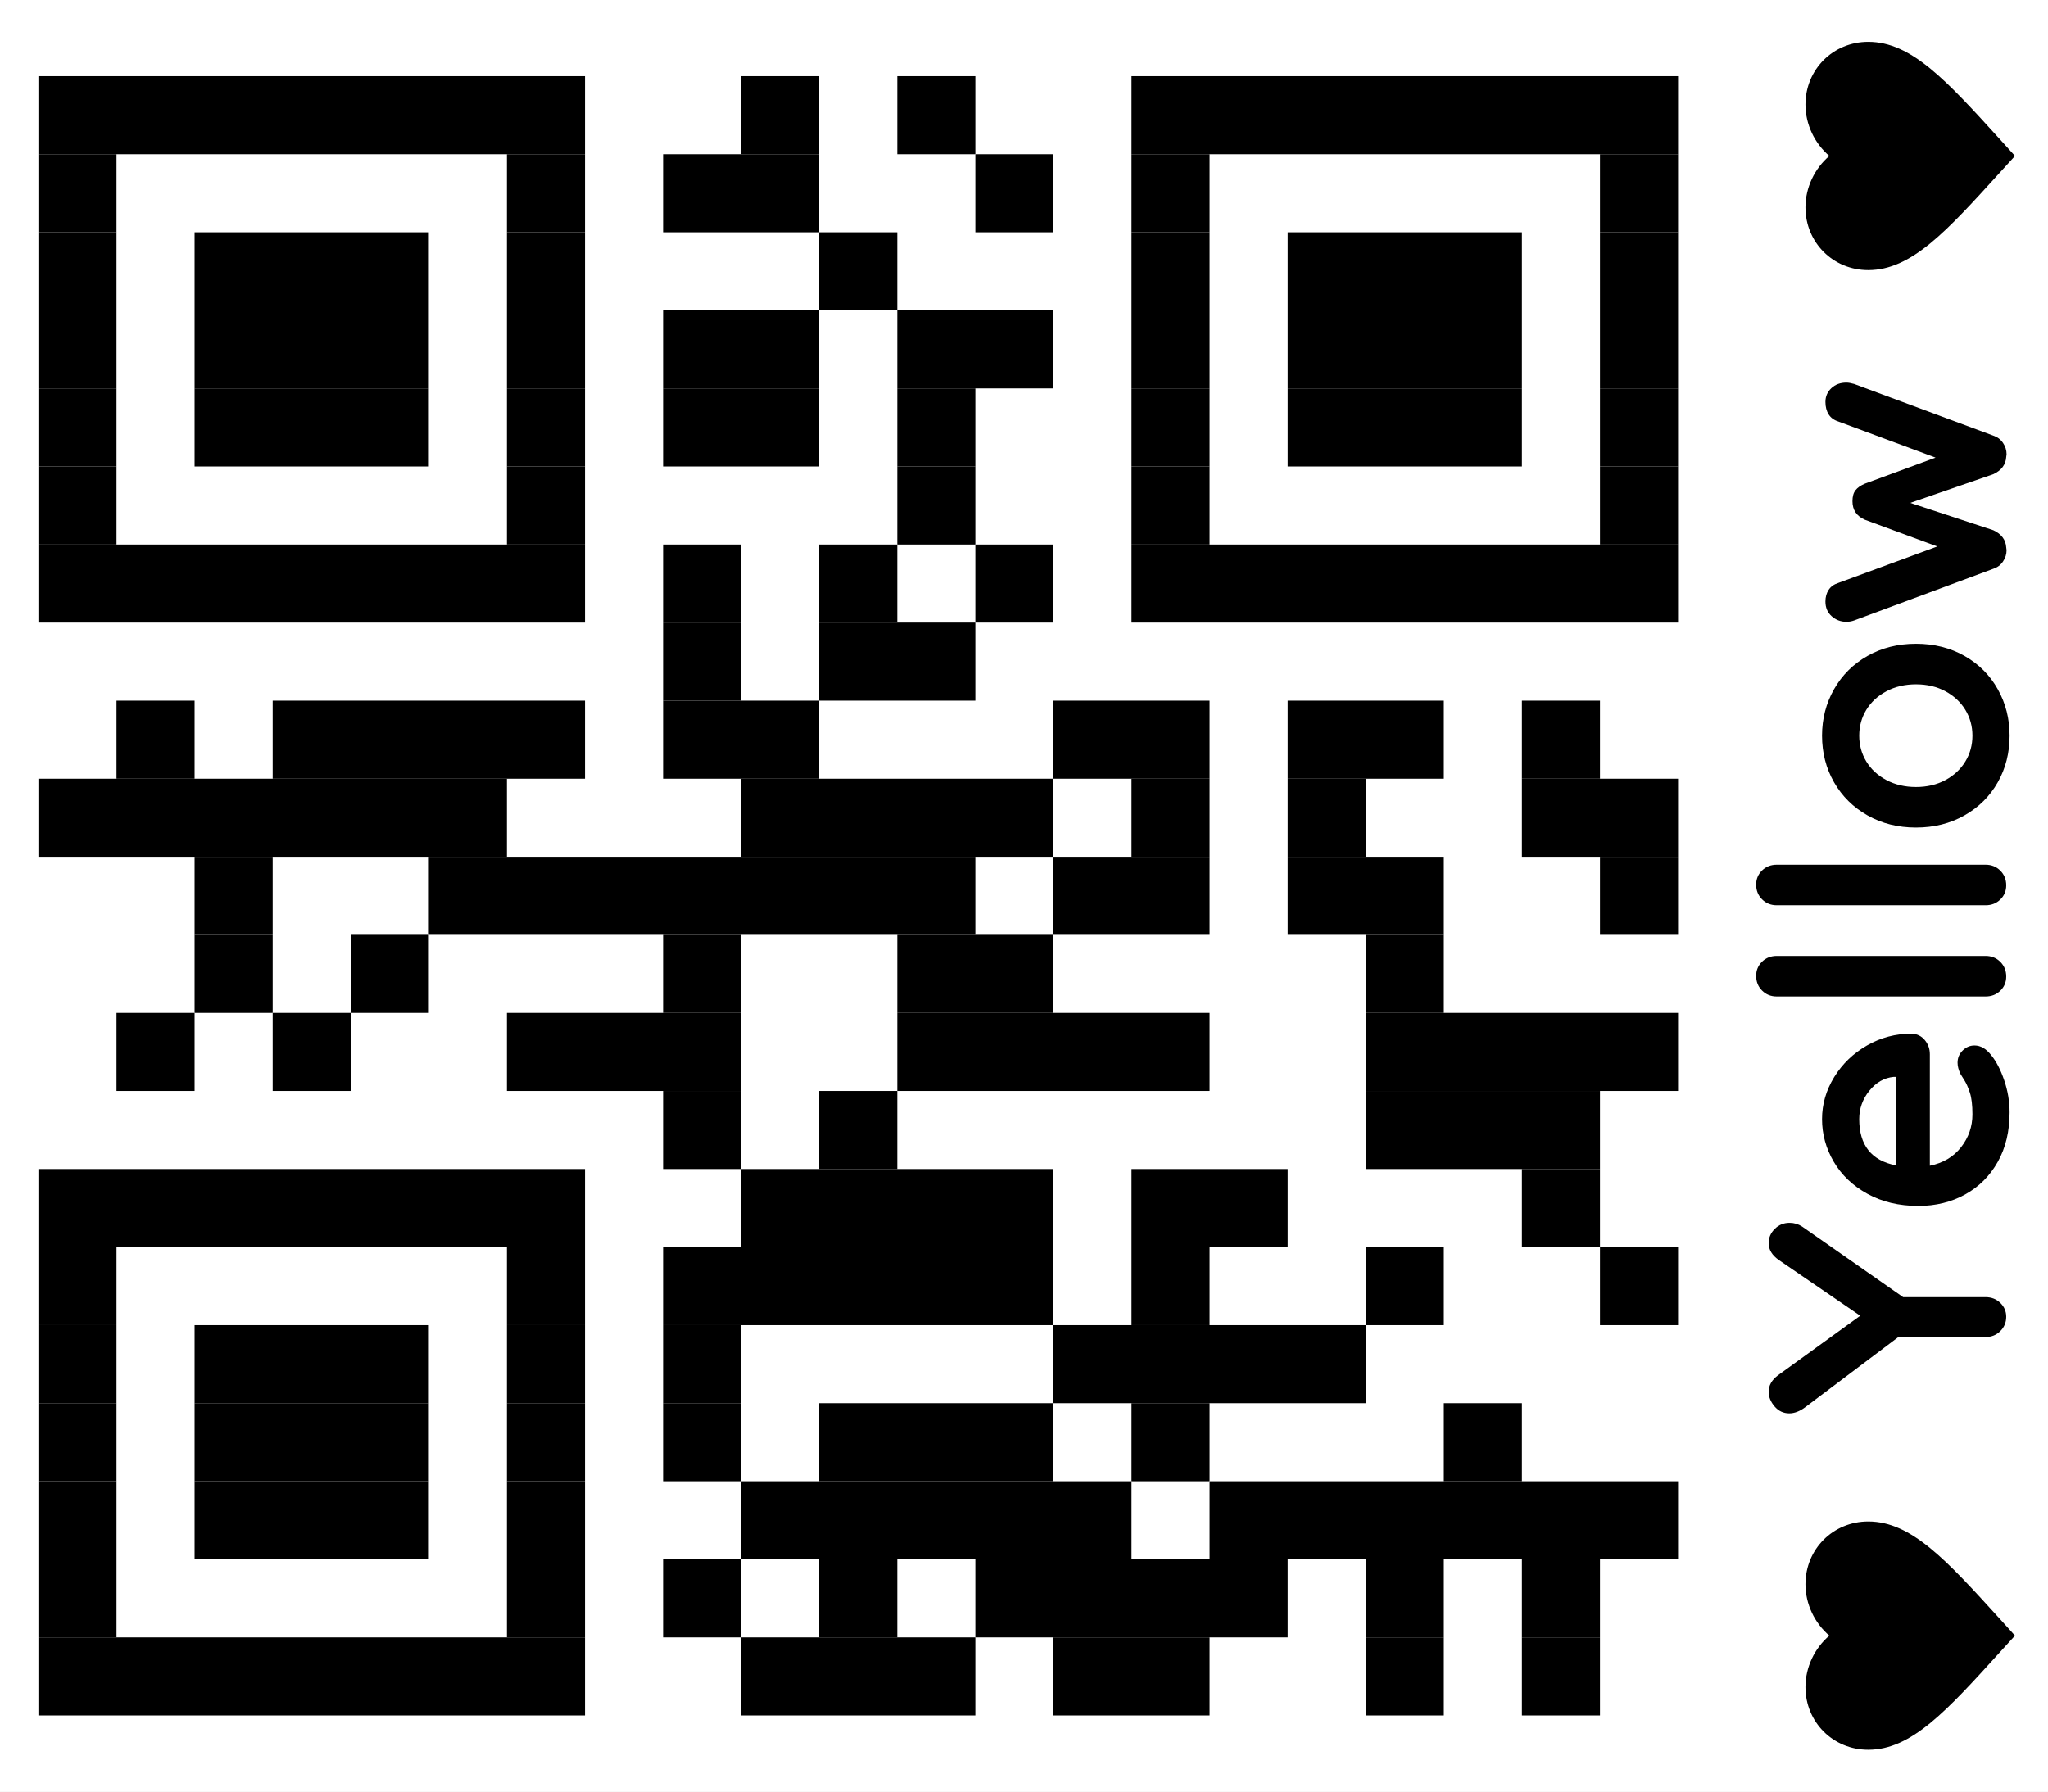
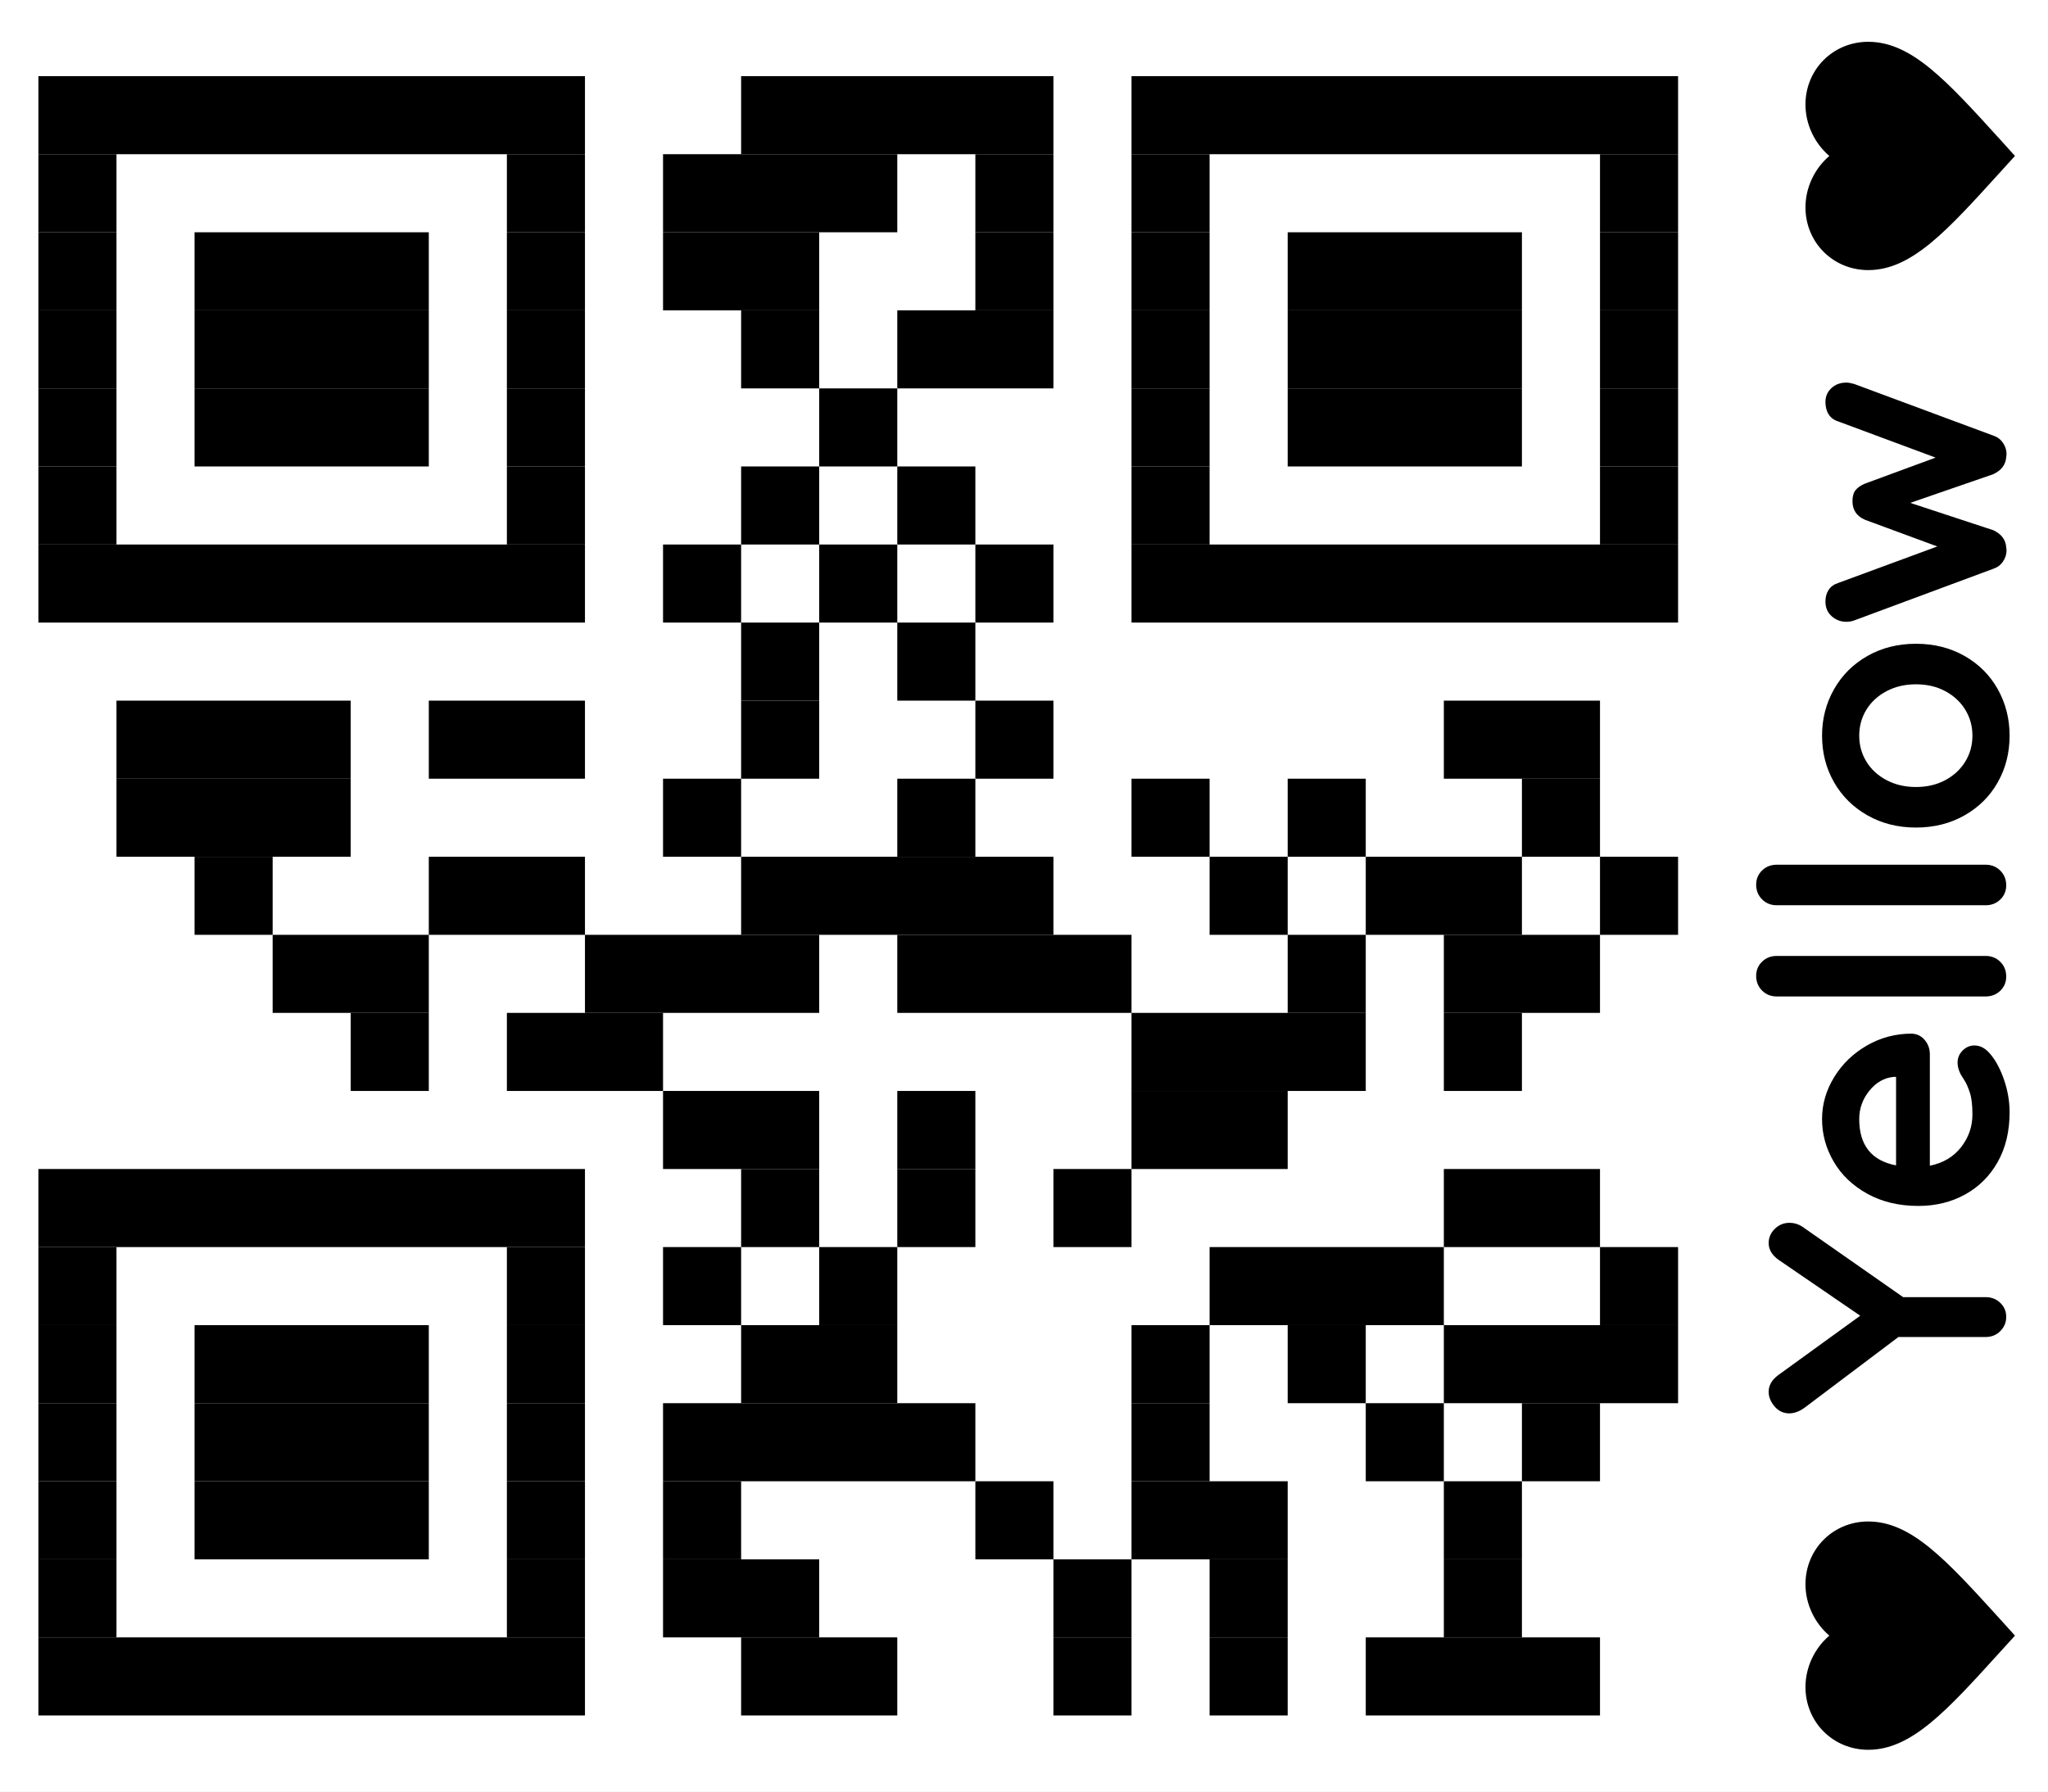
<svg xmlns="http://www.w3.org/2000/svg" width="16.0mm" height="14.0mm" viewBox="0 0 16.0 14.0">
  <rect width="16.0" height="14.0" fill="#fff" />
  <g id="qr" fill="#000">
    <rect x="0.3" y="0.595" width="4.27" height="0.61" />
-     <rect x="5.79" y="0.595" width="0.61" height="0.61" />
-     <rect x="7.01" y="0.595" width="0.61" height="0.61" />
+     <rect x="5.79" y="0.595" width="2.44" height="0.61" />
    <rect x="8.84" y="0.595" width="4.27" height="0.61" />
    <rect x="0.3" y="1.205" width="0.61" height="0.61" />
    <rect x="3.96" y="1.205" width="0.61" height="0.61" />
-     <rect x="5.18" y="1.205" width="1.22" height="0.61" />
+     <rect x="5.18" y="1.205" width="1.83" height="0.61" />
    <rect x="7.62" y="1.205" width="0.61" height="0.61" />
    <rect x="8.84" y="1.205" width="0.61" height="0.61" />
    <rect x="12.5" y="1.205" width="0.61" height="0.61" />
    <rect x="0.3" y="1.815" width="0.61" height="0.61" />
    <rect x="1.52" y="1.815" width="1.83" height="0.61" />
    <rect x="3.96" y="1.815" width="0.61" height="0.61" />
-     <rect x="6.4" y="1.815" width="0.61" height="0.61" />
+     <rect x="5.18" y="1.815" width="1.22" height="0.61" />
+     <rect x="7.62" y="1.815" width="0.61" height="0.61" />
    <rect x="8.84" y="1.815" width="0.61" height="0.61" />
    <rect x="10.06" y="1.815" width="1.83" height="0.61" />
    <rect x="12.5" y="1.815" width="0.61" height="0.61" />
    <rect x="0.3" y="2.425" width="0.61" height="0.61" />
    <rect x="1.52" y="2.425" width="1.83" height="0.61" />
    <rect x="3.96" y="2.425" width="0.61" height="0.61" />
-     <rect x="5.18" y="2.425" width="1.22" height="0.61" />
+     <rect x="5.79" y="2.425" width="0.61" height="0.61" />
    <rect x="7.01" y="2.425" width="1.22" height="0.61" />
    <rect x="8.84" y="2.425" width="0.61" height="0.61" />
    <rect x="10.06" y="2.425" width="1.83" height="0.61" />
    <rect x="12.5" y="2.425" width="0.61" height="0.61" />
    <rect x="0.3" y="3.035" width="0.61" height="0.61" />
    <rect x="1.52" y="3.035" width="1.83" height="0.61" />
    <rect x="3.96" y="3.035" width="0.61" height="0.61" />
-     <rect x="5.18" y="3.035" width="1.22" height="0.61" />
-     <rect x="7.01" y="3.035" width="0.61" height="0.61" />
+     <rect x="6.4" y="3.035" width="0.61" height="0.61" />
    <rect x="8.84" y="3.035" width="0.61" height="0.61" />
    <rect x="10.06" y="3.035" width="1.83" height="0.61" />
    <rect x="12.5" y="3.035" width="0.61" height="0.61" />
    <rect x="0.3" y="3.645" width="0.61" height="0.61" />
    <rect x="3.96" y="3.645" width="0.61" height="0.61" />
+     <rect x="5.79" y="3.645" width="0.61" height="0.61" />
    <rect x="7.01" y="3.645" width="0.61" height="0.61" />
    <rect x="8.84" y="3.645" width="0.61" height="0.61" />
    <rect x="12.5" y="3.645" width="0.61" height="0.61" />
    <rect x="0.3" y="4.255" width="4.27" height="0.61" />
    <rect x="5.18" y="4.255" width="0.61" height="0.61" />
    <rect x="6.4" y="4.255" width="0.61" height="0.61" />
    <rect x="7.62" y="4.255" width="0.61" height="0.61" />
    <rect x="8.84" y="4.255" width="4.27" height="0.61" />
-     <rect x="5.18" y="4.865" width="0.61" height="0.61" />
-     <rect x="6.4" y="4.865" width="1.22" height="0.61" />
-     <rect x="0.91" y="5.475" width="0.61" height="0.61" />
-     <rect x="2.13" y="5.475" width="2.44" height="0.61" />
-     <rect x="5.18" y="5.475" width="1.22" height="0.61" />
-     <rect x="8.23" y="5.475" width="1.22" height="0.61" />
-     <rect x="10.06" y="5.475" width="1.22" height="0.61" />
-     <rect x="11.89" y="5.475" width="0.61" height="0.61" />
-     <rect x="0.3" y="6.085" width="3.66" height="0.61" />
-     <rect x="5.79" y="6.085" width="2.44" height="0.61" />
+     <rect x="5.79" y="4.865" width="0.61" height="0.61" />
+     <rect x="7.01" y="4.865" width="0.61" height="0.61" />
+     <rect x="0.91" y="5.475" width="1.83" height="0.61" />
+     <rect x="3.35" y="5.475" width="1.22" height="0.61" />
+     <rect x="5.79" y="5.475" width="0.61" height="0.61" />
+     <rect x="7.62" y="5.475" width="0.61" height="0.61" />
+     <rect x="11.28" y="5.475" width="1.22" height="0.61" />
+     <rect x="0.91" y="6.085" width="1.83" height="0.61" />
+     <rect x="5.18" y="6.085" width="0.61" height="0.61" />
+     <rect x="7.01" y="6.085" width="0.61" height="0.61" />
    <rect x="8.84" y="6.085" width="0.61" height="0.61" />
    <rect x="10.06" y="6.085" width="0.61" height="0.61" />
-     <rect x="11.89" y="6.085" width="1.22" height="0.61" />
+     <rect x="11.89" y="6.085" width="0.61" height="0.61" />
    <rect x="1.52" y="6.695" width="0.61" height="0.61" />
-     <rect x="3.35" y="6.695" width="4.27" height="0.61" />
-     <rect x="8.23" y="6.695" width="1.22" height="0.61" />
-     <rect x="10.06" y="6.695" width="1.22" height="0.61" />
+     <rect x="3.35" y="6.695" width="1.22" height="0.61" />
+     <rect x="5.79" y="6.695" width="2.44" height="0.61" />
+     <rect x="9.45" y="6.695" width="0.61" height="0.61" />
+     <rect x="10.67" y="6.695" width="1.22" height="0.61" />
    <rect x="12.5" y="6.695" width="0.61" height="0.61" />
-     <rect x="1.52" y="7.305" width="0.61" height="0.61" />
-     <rect x="2.74" y="7.305" width="0.61" height="0.61" />
-     <rect x="5.18" y="7.305" width="0.61" height="0.61" />
-     <rect x="7.01" y="7.305" width="1.22" height="0.61" />
-     <rect x="10.67" y="7.305" width="0.61" height="0.61" />
-     <rect x="0.91" y="7.915" width="0.61" height="0.61" />
-     <rect x="2.13" y="7.915" width="0.61" height="0.61" />
-     <rect x="3.96" y="7.915" width="1.83" height="0.61" />
-     <rect x="7.01" y="7.915" width="2.44" height="0.61" />
-     <rect x="10.67" y="7.915" width="2.44" height="0.61" />
-     <rect x="5.18" y="8.525" width="0.61" height="0.61" />
-     <rect x="6.4" y="8.525" width="0.61" height="0.61" />
-     <rect x="10.67" y="8.525" width="1.83" height="0.61" />
+     <rect x="2.13" y="7.305" width="1.22" height="0.61" />
+     <rect x="4.57" y="7.305" width="1.83" height="0.61" />
+     <rect x="7.01" y="7.305" width="1.83" height="0.61" />
+     <rect x="10.06" y="7.305" width="0.61" height="0.61" />
+     <rect x="11.28" y="7.305" width="1.22" height="0.61" />
+     <rect x="2.74" y="7.915" width="0.61" height="0.61" />
+     <rect x="3.96" y="7.915" width="1.22" height="0.61" />
+     <rect x="8.84" y="7.915" width="1.83" height="0.61" />
+     <rect x="11.28" y="7.915" width="0.61" height="0.61" />
+     <rect x="5.18" y="8.525" width="1.22" height="0.61" />
+     <rect x="7.01" y="8.525" width="0.61" height="0.61" />
+     <rect x="8.84" y="8.525" width="1.22" height="0.61" />
    <rect x="0.3" y="9.135" width="4.27" height="0.61" />
-     <rect x="5.79" y="9.135" width="2.44" height="0.61" />
-     <rect x="8.84" y="9.135" width="1.22" height="0.61" />
-     <rect x="11.89" y="9.135" width="0.61" height="0.61" />
+     <rect x="5.79" y="9.135" width="0.61" height="0.61" />
+     <rect x="7.01" y="9.135" width="0.61" height="0.61" />
+     <rect x="8.23" y="9.135" width="0.61" height="0.61" />
+     <rect x="11.28" y="9.135" width="1.22" height="0.61" />
    <rect x="0.3" y="9.745" width="0.61" height="0.61" />
    <rect x="3.96" y="9.745" width="0.61" height="0.61" />
-     <rect x="5.18" y="9.745" width="3.05" height="0.61" />
-     <rect x="8.84" y="9.745" width="0.61" height="0.61" />
-     <rect x="10.67" y="9.745" width="0.61" height="0.61" />
+     <rect x="5.18" y="9.745" width="0.61" height="0.61" />
+     <rect x="6.4" y="9.745" width="0.61" height="0.61" />
+     <rect x="9.45" y="9.745" width="1.83" height="0.61" />
    <rect x="12.5" y="9.745" width="0.61" height="0.61" />
    <rect x="0.3" y="10.355" width="0.61" height="0.61" />
    <rect x="1.52" y="10.355" width="1.83" height="0.61" />
    <rect x="3.96" y="10.355" width="0.61" height="0.61" />
-     <rect x="5.18" y="10.355" width="0.61" height="0.61" />
-     <rect x="8.23" y="10.355" width="2.44" height="0.61" />
+     <rect x="5.79" y="10.355" width="1.22" height="0.61" />
+     <rect x="8.84" y="10.355" width="0.61" height="0.61" />
+     <rect x="10.06" y="10.355" width="0.61" height="0.61" />
+     <rect x="11.28" y="10.355" width="1.83" height="0.61" />
    <rect x="0.3" y="10.965" width="0.61" height="0.61" />
    <rect x="1.52" y="10.965" width="1.83" height="0.61" />
    <rect x="3.96" y="10.965" width="0.61" height="0.61" />
-     <rect x="5.18" y="10.965" width="0.61" height="0.61" />
-     <rect x="6.4" y="10.965" width="1.83" height="0.61" />
+     <rect x="5.18" y="10.965" width="2.44" height="0.61" />
    <rect x="8.84" y="10.965" width="0.61" height="0.61" />
-     <rect x="11.28" y="10.965" width="0.61" height="0.61" />
+     <rect x="10.67" y="10.965" width="0.61" height="0.61" />
+     <rect x="11.89" y="10.965" width="0.61" height="0.61" />
    <rect x="0.3" y="11.575" width="0.61" height="0.61" />
    <rect x="1.52" y="11.575" width="1.83" height="0.61" />
    <rect x="3.96" y="11.575" width="0.61" height="0.61" />
-     <rect x="5.79" y="11.575" width="3.05" height="0.61" />
-     <rect x="9.45" y="11.575" width="3.66" height="0.61" />
+     <rect x="5.18" y="11.575" width="0.61" height="0.61" />
+     <rect x="7.62" y="11.575" width="0.61" height="0.61" />
+     <rect x="8.84" y="11.575" width="1.22" height="0.61" />
+     <rect x="11.28" y="11.575" width="0.61" height="0.61" />
    <rect x="0.3" y="12.185" width="0.61" height="0.61" />
    <rect x="3.96" y="12.185" width="0.61" height="0.61" />
-     <rect x="5.18" y="12.185" width="0.61" height="0.61" />
-     <rect x="6.4" y="12.185" width="0.61" height="0.61" />
-     <rect x="7.62" y="12.185" width="2.44" height="0.61" />
-     <rect x="10.67" y="12.185" width="0.61" height="0.61" />
-     <rect x="11.89" y="12.185" width="0.61" height="0.61" />
+     <rect x="5.18" y="12.185" width="1.22" height="0.61" />
+     <rect x="8.23" y="12.185" width="0.61" height="0.61" />
+     <rect x="9.45" y="12.185" width="0.61" height="0.61" />
+     <rect x="11.28" y="12.185" width="0.61" height="0.61" />
    <rect x="0.3" y="12.795" width="4.27" height="0.61" />
-     <rect x="5.79" y="12.795" width="1.83" height="0.61" />
-     <rect x="8.23" y="12.795" width="1.22" height="0.61" />
-     <rect x="10.67" y="12.795" width="0.61" height="0.61" />
-     <rect x="11.89" y="12.795" width="0.61" height="0.61" />
+     <rect x="5.79" y="12.795" width="1.22" height="0.61" />
+     <rect x="8.23" y="12.795" width="0.61" height="0.61" />
+     <rect x="9.45" y="12.795" width="0.61" height="0.61" />
+     <rect x="10.67" y="12.795" width="1.83" height="0.61" />
  </g>
  <g id="name" fill="#000" transform="translate(15.6736 13.6733) rotate(-90)">
    <path transform="translate(-0.1784 -1.836) scale(0.0892)" d="M12 21.35l-1.45-1.32C5.4 15.36 2 12.28 2 8.5 2 5.42 4.42 3 7.5 3c1.74 0 3.41.81 4.5 2.09C13.09 3.81 14.76 3 16.5 3 19.58 3 22 5.42 22 8.5c0 3.78-3.4 6.86-8.55 11.54L12 21.35z" />
    <path transform="translate(11.3843 -1.836) scale(0.0892)" d="M12 21.35l-1.45-1.32C5.4 15.36 2 12.28 2 8.5 2 5.42 4.42 3 7.5 3c1.74 0 3.41.81 4.5 2.09C13.09 3.81 14.76 3 16.5 3 19.58 3 22 5.42 22 8.5c0 3.78-3.4 6.86-8.55 11.54L12 21.35z" />
    <path transform="translate(2.584 0) scale(0.00264 -0.00264)" d="M570 604 361 305V61Q361 35 344.0 17.5Q327 0 303 0Q278 0 260.5 17.5Q243 35 243 61V319L35 595Q17 619 17 642Q17 668 37.5 685.5Q58 703 81 703Q109 703 130 675L306 432L471 673Q492 703 521 703Q545 703 563.0 685.0Q581 667 581 641Q581 621 570 604Z" />
    <path transform="translate(4.1574 0) scale(0.00264 -0.00264)" d="M484 226H154Q166 167 209.0 133.5Q252 100 306 100Q347 100 370.0 107.5Q393 115 406.5 123.5Q420 132 425 135Q443 144 459 144Q480 144 495.0 129.0Q510 114 510 94Q510 67 482 45Q454 22 407.0 6.0Q360 -10 312 -10Q228 -10 165.5 25.0Q103 60 69.0 121.5Q35 183 35 260Q35 346 71.0 411.0Q107 476 166.0 510.5Q225 545 292 545Q358 545 416.5 509.0Q475 473 510.0 412.0Q545 351 545 280Q544 256 526.0 241.0Q508 226 484 226ZM155 326H417V333Q413 375 376.0 405.0Q339 435 292 435Q176 435 155 326Z" />
    <path transform="translate(5.6886 0) scale(0.00264 -0.00264)" d="M134 0Q109 0 92.0 17.5Q75 35 75 61V679Q75 705 92.5 722.5Q110 740 136 740Q161 740 178.0 722.5Q195 705 195 679V61Q195 35 177.5 17.5Q160 0 134 0Z" />
    <path transform="translate(6.4014 0) scale(0.00264 -0.00264)" d="M134 0Q109 0 92.0 17.5Q75 35 75 61V679Q75 705 92.5 722.5Q110 740 136 740Q161 740 178.0 722.5Q195 705 195 679V61Q195 35 177.5 17.5Q160 0 134 0Z" />
    <path transform="translate(7.1142 0) scale(0.00264 -0.00264)" d="M307 -10Q231 -10 169.0 25.0Q107 60 71.0 123.5Q35 187 35 267Q35 347 71.0 410.5Q107 474 169.0 509.5Q231 545 307 545Q382 545 444.5 509.5Q507 474 543.0 410.5Q579 347 579 267Q579 187 543.0 123.5Q507 60 444.5 25.0Q382 -10 307 -10ZM307 435Q265 435 230.5 414.0Q196 393 175.5 354.5Q155 316 155 267Q155 218 175.5 180.0Q196 142 230.5 121.0Q265 100 307 100Q349 100 383.5 121.0Q418 142 438.5 180.0Q459 218 459 267Q459 316 438.5 354.5Q418 393 383.5 414.0Q349 435 307 435Z" />
    <path transform="translate(8.7352 0) scale(0.00264 -0.00264)" d="M738 473Q738 464 734 450L581 38Q575 20 559.5 9.5Q544 -1 526 -1L518 0Q484 2 467 38L382 284L301 38Q284 2 250 0L242 -1Q224 -1 208.5 9.5Q193 20 187 38L34 450Q30 461 30 473Q30 498 46.5 516.5Q63 535 90 535Q110 535 124.5 525.5Q139 516 145 497L253 204L332 418Q348 455 387 455Q408 455 419.5 446.0Q431 437 439 418L516 209L623 497Q629 516 644.0 525.5Q659 535 681 535Q705 535 721.5 517.5Q738 500 738 473Z" />
  </g>
</svg>
